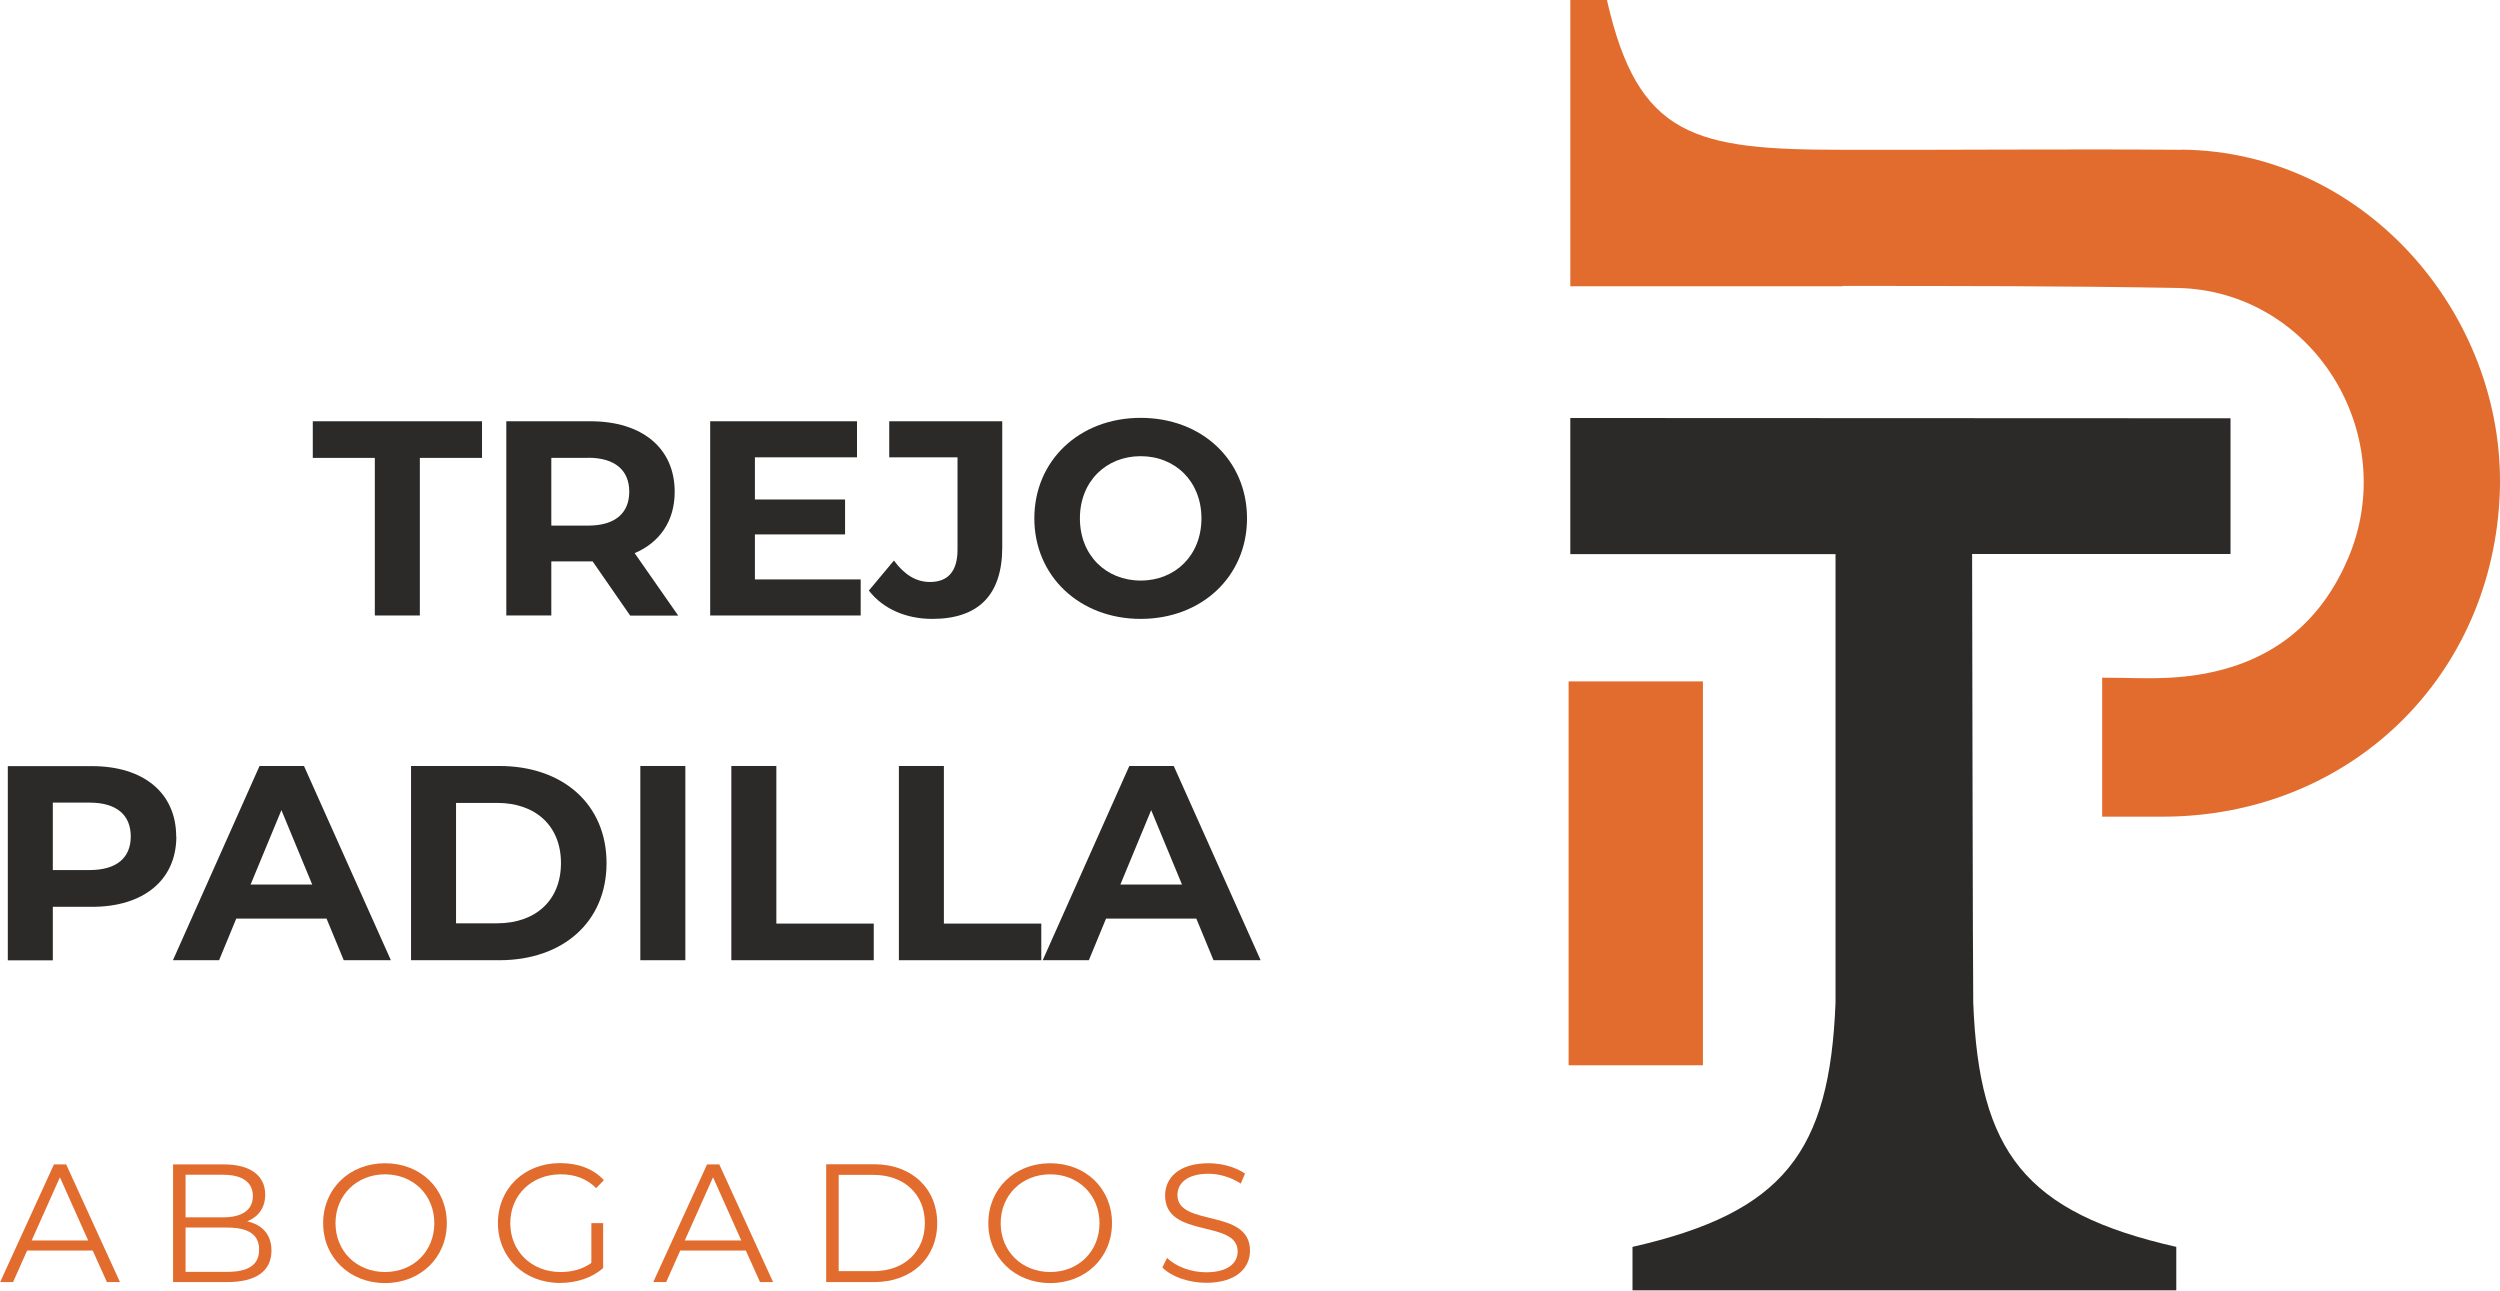
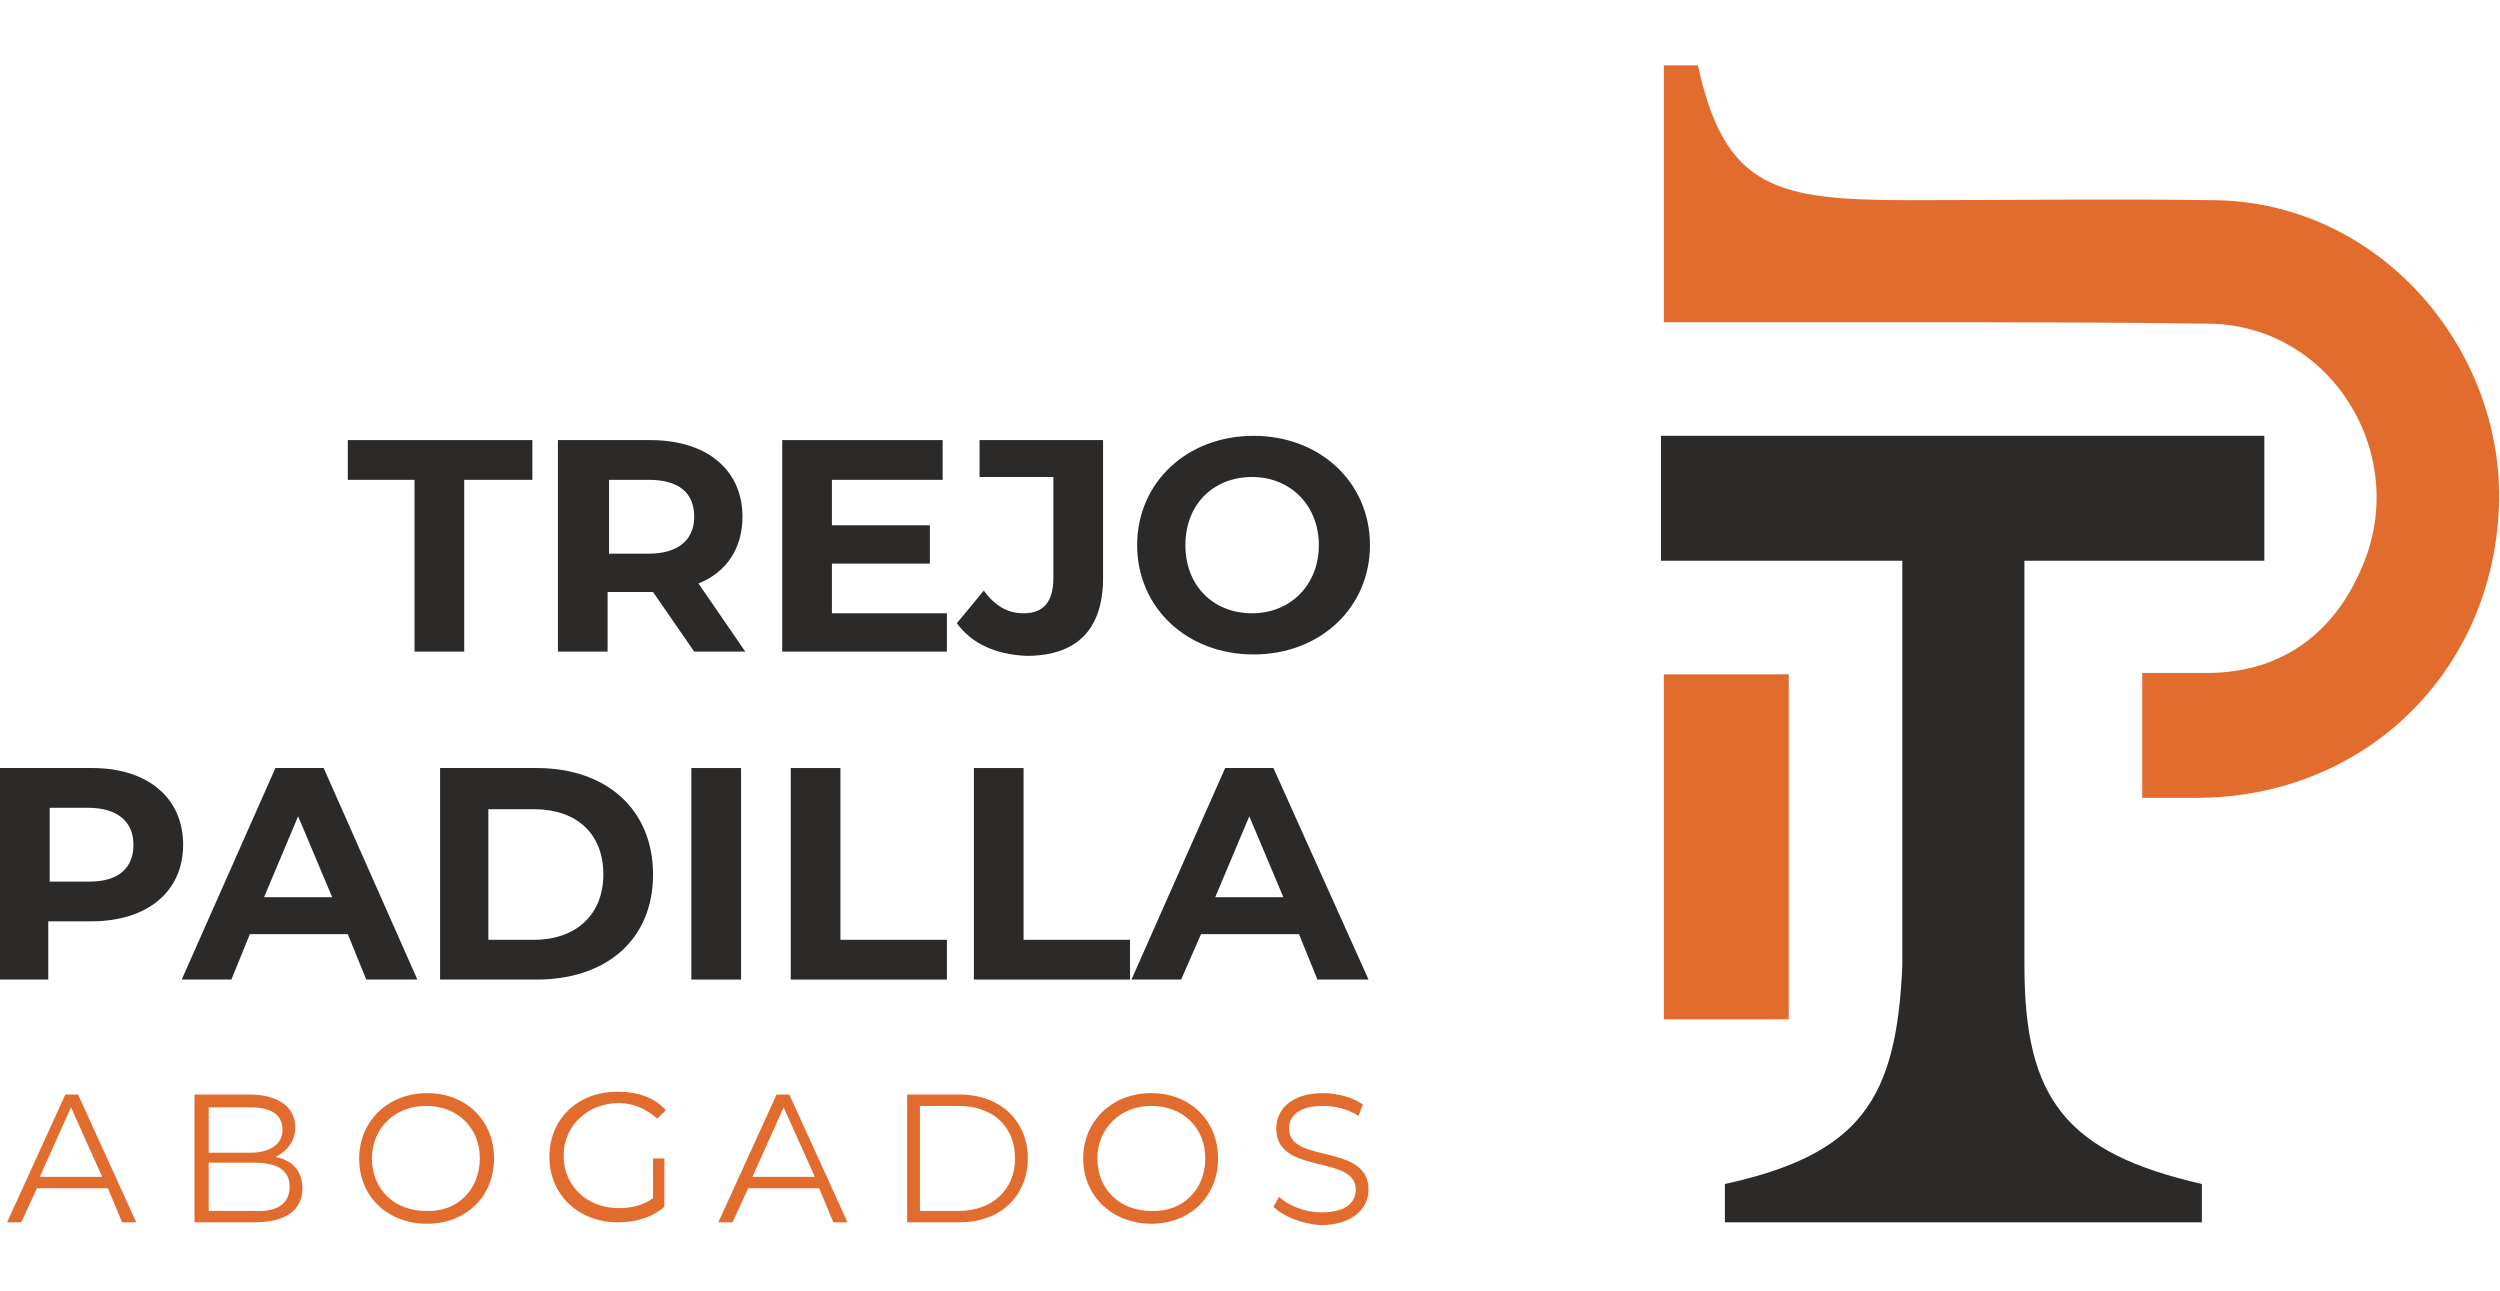
- <svg xmlns="http://www.w3.org/2000/svg" id="Capa_2" viewBox="0 0 176.08 90.86">
-   <defs>
-     <style>.cls-1{fill:#2c2a29;}.cls-1,.cls-2{stroke-width:0px;}.cls-2{fill:#e26c2e;}</style>
-   </defs>
-   <g id="Textos">
-     <path class="cls-1" d="m26.41,32.25h-4.38v-2.58h11.92v2.58h-4.38v11.1h-3.17v-11.1Z" />
-     <path class="cls-1" d="m44.38,43.35l-2.64-3.81h-2.91v3.81h-3.17v-13.68h5.92c3.66,0,5.94,1.9,5.94,4.97,0,2.05-1.04,3.56-2.82,4.32l3.07,4.4h-3.4Zm-2.97-11.1h-2.58v4.77h2.58c1.94,0,2.91-.9,2.91-2.39s-.98-2.39-2.91-2.39Z" />
-     <path class="cls-1" d="m60.62,40.81v2.54h-10.6v-13.68h10.34v2.54h-7.19v2.97h6.35v2.46h-6.35v3.17h7.45Z" />
-     <path class="cls-1" d="m61.2,41.59l1.76-2.11c.74,1,1.56,1.51,2.54,1.51,1.27,0,1.94-.76,1.94-2.27v-6.51h-4.81v-2.54h7.96v8.88c0,3.38-1.7,5.04-4.93,5.04-1.84,0-3.46-.7-4.46-1.99Z" />
-     <path class="cls-1" d="m72.85,36.51c0-4.07,3.17-7.08,7.49-7.08s7.49,2.99,7.49,7.08-3.19,7.08-7.49,7.08-7.49-3.01-7.49-7.08Zm11.77,0c0-2.6-1.84-4.38-4.28-4.38s-4.28,1.78-4.28,4.38,1.84,4.38,4.28,4.38,4.28-1.78,4.28-4.38Z" />
-     <path class="cls-1" d="m12.42,58.92c0,3.05-2.29,4.95-5.94,4.95h-2.76v3.77H.55v-13.68h5.92c3.66,0,5.94,1.9,5.94,4.97Zm-3.21,0c0-1.51-.98-2.39-2.91-2.39h-2.58v4.75h2.58c1.94,0,2.91-.88,2.91-2.37Z" />
-     <path class="cls-1" d="m22.99,64.7h-6.35l-1.21,2.93h-3.25l6.1-13.68h3.13l6.12,13.68h-3.32l-1.21-2.93Zm-1-2.4l-2.17-5.24-2.17,5.24h4.34Z" />
-     <path class="cls-1" d="m28.95,53.95h6.22c4.48,0,7.55,2.7,7.55,6.84s-3.07,6.84-7.55,6.84h-6.22v-13.68Zm6.06,11.08c2.72,0,4.5-1.62,4.5-4.24s-1.78-4.24-4.5-4.24h-2.89v8.48h2.89Z" />
-     <path class="cls-1" d="m45.1,53.95h3.17v13.68h-3.17v-13.68Z" />
-     <path class="cls-1" d="m51.51,53.95h3.17v11.1h6.86v2.58h-10.03v-13.68Z" />
-     <path class="cls-1" d="m63.31,53.95h3.17v11.1h6.86v2.58h-10.03v-13.68Z" />
-     <path class="cls-1" d="m84.25,64.7h-6.35l-1.21,2.93h-3.25l6.1-13.68h3.13l6.12,13.68h-3.32l-1.21-2.93Zm-1-2.4l-2.17-5.24-2.17,5.24h4.34Z" />
-     <path class="cls-2" d="m6.53,88.08H1.91l-.99,2.22h-.91l3.79-8.29h.86l3.79,8.29h-.92l-1-2.22Zm-.32-.71l-1.99-4.45-1.99,4.45h3.98Z" />
-     <path class="cls-2" d="m19.12,88.08c0,1.41-1.04,2.22-3.12,2.22h-3.81v-8.29h3.58c1.85,0,2.91.78,2.91,2.13,0,.95-.51,1.58-1.27,1.88,1.07.24,1.71.94,1.71,2.06Zm-6.05-5.35v3.01h2.64c1.33,0,2.1-.51,2.1-1.5s-.77-1.5-2.1-1.5h-2.64Zm5.18,5.28c0-1.08-.79-1.55-2.25-1.55h-2.93v3.12h2.93c1.46,0,2.25-.47,2.25-1.56Z" />
-     <path class="cls-2" d="m22.76,86.15c0-2.42,1.85-4.22,4.36-4.22s4.35,1.79,4.35,4.22-1.86,4.22-4.35,4.22-4.36-1.8-4.36-4.22Zm7.83,0c0-1.98-1.48-3.44-3.47-3.44s-3.49,1.46-3.49,3.44,1.49,3.44,3.49,3.44,3.47-1.46,3.47-3.44Z" />
-     <path class="cls-2" d="m41.64,86.15h.84v3.16c-.78.7-1.9,1.05-3.04,1.05-2.52,0-4.37-1.79-4.37-4.22s1.85-4.22,4.38-4.22c1.26,0,2.35.4,3.08,1.2l-.54.56c-.7-.69-1.53-.97-2.5-.97-2.05,0-3.55,1.46-3.55,3.44s1.5,3.44,3.54,3.44c.79,0,1.53-.18,2.17-.64v-2.8Z" />
-     <path class="cls-2" d="m52.53,88.08h-4.62l-.99,2.22h-.91l3.79-8.29h.86l3.79,8.29h-.92l-1-2.22Zm-.32-.71l-1.99-4.45-1.99,4.45h3.98Z" />
-     <path class="cls-2" d="m58.19,82h3.38c2.65,0,4.44,1.71,4.44,4.15s-1.79,4.15-4.44,4.15h-3.38v-8.29Zm3.33,7.53c2.2,0,3.62-1.4,3.62-3.39s-1.42-3.39-3.62-3.39h-2.45v6.78h2.45Z" />
-     <path class="cls-2" d="m69.61,86.15c0-2.42,1.85-4.22,4.36-4.22s4.35,1.79,4.35,4.22-1.86,4.22-4.35,4.22-4.36-1.8-4.36-4.22Zm7.83,0c0-1.98-1.48-3.44-3.47-3.44s-3.49,1.46-3.49,3.44,1.49,3.44,3.49,3.44,3.47-1.46,3.47-3.44Z" />
-     <path class="cls-2" d="m81.86,89.28l.34-.68c.59.58,1.65,1.01,2.74,1.01,1.55,0,2.23-.65,2.23-1.47,0-2.27-5.11-.88-5.11-3.94,0-1.22.95-2.27,3.06-2.27.94,0,1.91.27,2.57.73l-.3.7c-.71-.46-1.54-.69-2.27-.69-1.52,0-2.19.68-2.19,1.5,0,2.27,5.11.9,5.11,3.92,0,1.22-.97,2.26-3.09,2.26-1.24,0-2.46-.44-3.08-1.08Z" />
-     <path class="cls-2" d="m153.61,10.55c-7.93-.06-15.86.02-23.8,0h0c-10.44,0-14.44-.86-16.63-10.55h-2.58v20.16h4.99c1.01,0,2.02,0,3.04,0h11.16v-.02c7.84,0,15.69,0,23.53.14,9.54.16,15.81,10.25,12.06,19.05-2.27,5.33-6.51,7.97-12.19,8.38-1.68.12-3.38.02-5.13.02v9.79c1.54,0,2.91,0,4.27,0,12.87-.01,22.95-9.45,23.71-22.27.76-12.64-9.21-24.61-22.43-24.71Z" />
-     <path class="cls-2" d="m119.94,75.03v-1.82s0-.04,0-.07c0-.01,0-.03,0-.04v-25.11h-9.46v1.44h0s0,25.6,0,25.6h9.46Z" />
-     <path class="cls-1" d="m138.9,39.02h18.2v-9.56l-46.5-.02v9.59h18.68v31.59c-.41,10.51-3.64,14.78-14.3,17.2v3.06h38.3v-3.06c-10.66-2.42-13.9-6.68-14.3-17.2-.03-.8-.08-31.59-.08-31.59Z" />
+ <svg xmlns="http://www.w3.org/2000/svg" version="1.1" id="Capa_2_00000043419539859959032540000001400790367572965775_" x="0px" y="0px" viewBox="0 0 176.1 90.9" style="enable-background:new 0 0 176.1 90.9;" xml:space="preserve">
+   <style type="text/css">
+ 	.st0{fill:#2C2A29;}
+ 	.st1{fill:#E26C2E;}
+ </style>
+   <g>
+     <g>
+       <g>
+         <g>
+           <path class="st0" d="M29.3,33.8h-4.8V31h13v2.8h-4.8v12.1h-3.5V33.8z" />
+           <path class="st0" d="M48.9,45.9l-2.9-4.2h-0.2h-3v4.2h-3.5V31h6.5c4,0,6.5,2.1,6.5,5.4c0,2.2-1.1,3.9-3.1,4.7l3.3,4.8H48.9z       M45.7,33.8h-2.8V39h2.8c2.1,0,3.2-1,3.2-2.6C48.9,34.7,47.8,33.8,45.7,33.8z" />
+           <path class="st0" d="M66.7,43.1v2.8H55.1V31h11.3v2.8h-7.8V37h6.9v2.7h-6.9v3.5H66.7z" />
+           <path class="st0" d="M67.4,43.9l1.9-2.3c0.8,1.1,1.7,1.6,2.8,1.6c1.4,0,2.1-0.8,2.1-2.5v-7.1h-5.2V31h8.7v9.7      c0,3.7-1.9,5.5-5.4,5.5C70.2,46.1,68.5,45.4,67.4,43.9z" />
+           <path class="st0" d="M80.1,38.4c0-4.4,3.5-7.7,8.2-7.7c4.7,0,8.2,3.3,8.2,7.7s-3.5,7.7-8.2,7.7C83.6,46.1,80.1,42.8,80.1,38.4z       M92.9,38.4c0-2.8-2-4.8-4.7-4.8c-2.7,0-4.7,1.9-4.7,4.8s2,4.8,4.7,4.8C90.9,43.2,92.9,41.2,92.9,38.4z" />
+         </g>
+         <g>
+           <path class="st0" d="M12.9,59.5c0,3.3-2.5,5.4-6.5,5.4h-3V69H0V54.1h6.5C10.4,54.1,12.9,56.2,12.9,59.5z M9.4,59.5      c0-1.6-1.1-2.6-3.2-2.6H3.5v5.2h2.8C8.4,62.1,9.4,61.1,9.4,59.5z" />
+           <path class="st0" d="M24.5,65.8h-6.9L16.3,69h-3.5l6.6-14.9h3.4L29.4,69h-3.6L24.5,65.8z M23.4,63.2l-2.4-5.7l-2.4,5.7H23.4z" />
+           <path class="st0" d="M31,54.1h6.8c4.9,0,8.2,2.9,8.2,7.5S42.7,69,37.8,69H31V54.1z M37.6,66.2c3,0,4.9-1.8,4.9-4.6      c0-2.9-1.9-4.6-4.9-4.6h-3.2v9.2H37.6z" />
+           <path class="st0" d="M48.7,54.1h3.5V69h-3.5V54.1z" />
+           <path class="st0" d="M55.7,54.1h3.5v12.1h7.5V69H55.7V54.1z" />
+           <path class="st0" d="M68.6,54.1h3.5v12.1h7.5V69H68.6V54.1z" />
+           <path class="st0" d="M91.5,65.8h-6.9L83.2,69h-3.5l6.6-14.9h3.4L96.4,69h-3.6L91.5,65.8z M90.4,63.2L88,57.5l-2.4,5.7H90.4z" />
+         </g>
+       </g>
+       <g>
+         <path class="st1" d="M7.6,83.7h-5l-1.1,2.4h-1l4.1-9h0.9l4.1,9h-1L7.6,83.7z M7.2,82.9l-2.2-4.9l-2.2,4.9H7.2z" />
+         <path class="st1" d="M21.3,83.7c0,1.5-1.1,2.4-3.4,2.4h-4.2v-9h3.9c2,0,3.2,0.9,3.2,2.3c0,1-0.6,1.7-1.4,2.1     C20.6,81.7,21.3,82.5,21.3,83.7z M14.7,77.9v3.3h2.9c1.4,0,2.3-0.6,2.3-1.6c0-1.1-0.8-1.6-2.3-1.6H14.7z M20.4,83.6     c0-1.2-0.9-1.7-2.5-1.7h-3.2v3.4h3.2C19.5,85.4,20.4,84.8,20.4,83.6z" />
+         <path class="st1" d="M25.3,81.6c0-2.6,2-4.6,4.8-4.6c2.7,0,4.7,1.9,4.7,4.6s-2,4.6-4.7,4.6C27.3,86.2,25.3,84.3,25.3,81.6z      M33.8,81.6c0-2.2-1.6-3.7-3.8-3.7c-2.2,0-3.8,1.6-3.8,3.7c0,2.2,1.6,3.7,3.8,3.7C32.2,85.4,33.8,83.8,33.8,81.6z" />
+         <path class="st1" d="M45.9,81.6h0.9v3.4c-0.9,0.8-2.1,1.1-3.3,1.1c-2.7,0-4.8-1.9-4.8-4.6s2-4.6,4.8-4.6c1.4,0,2.6,0.4,3.4,1.3     l-0.6,0.6c-0.8-0.7-1.7-1.1-2.7-1.1c-2.2,0-3.9,1.6-3.9,3.7c0,2.1,1.6,3.7,3.9,3.7c0.9,0,1.7-0.2,2.4-0.7V81.6z" />
+         <path class="st1" d="M57.7,83.7h-5l-1.1,2.4h-1l4.1-9h0.9l4.1,9h-1L57.7,83.7z M57.4,82.9l-2.2-4.9L53,82.9H57.4z" />
+         <path class="st1" d="M63.9,77.1h3.7c2.9,0,4.8,1.9,4.8,4.5s-1.9,4.5-4.8,4.5h-3.7V77.1z M67.5,85.3c2.4,0,4-1.5,4-3.7     c0-2.2-1.5-3.7-4-3.7h-2.7v7.4H67.5z" />
+         <path class="st1" d="M76.3,81.6c0-2.6,2-4.6,4.8-4.6c2.7,0,4.7,1.9,4.7,4.6s-2,4.6-4.7,4.6C78.4,86.2,76.3,84.3,76.3,81.6z      M84.9,81.6c0-2.2-1.6-3.7-3.8-3.7c-2.2,0-3.8,1.6-3.8,3.7c0,2.2,1.6,3.7,3.8,3.7C83.3,85.4,84.9,83.8,84.9,81.6z" />
+         <path class="st1" d="M89.7,85l0.4-0.7c0.6,0.6,1.8,1.1,3,1.1c1.7,0,2.4-0.7,2.4-1.6c0-2.5-5.6-1-5.6-4.3c0-1.3,1-2.5,3.3-2.5     c1,0,2.1,0.3,2.8,0.8l-0.3,0.8c-0.8-0.5-1.7-0.7-2.5-0.7c-1.7,0-2.4,0.7-2.4,1.6c0,2.5,5.6,1,5.6,4.3c0,1.3-1.1,2.5-3.4,2.5     C91.7,86.2,90.4,85.7,89.7,85z" />
+       </g>
+     </g>
+     <g>
+       <path class="st1" d="M155.9,14.1c-7.1-0.1-14.2,0-21.4,0v0c-9.4,0-13-0.8-14.9-9.5c-0.9,0-2.4,0-2.4,0v18.1h4.6c0.9,0,1.8,0,2.7,0    h10l0,0c7,0,14.1,0,21.1,0.1c8.6,0.1,14.2,9.2,10.8,17.1c-2,4.8-5.8,7.5-10.9,7.5c-1.5,0-3,0-4.6,0c0,3,0,5.8,0,8.8    c1.4,0,2.6,0,3.8,0c11.6,0,20.6-8.5,21.3-20C176.7,24.9,167.8,14.2,155.9,14.1z" />
+       <rect x="117.2" y="47.5" class="st1" width="8.8" height="24.3" />
+       <path class="st0" d="M134,39.5c0,0,0,14.4,0,28.5c-0.4,9.4-2.9,13.3-12.5,15.4c0,1.1,0,2.7,0,2.7h12.6h8.5h12.5c0,0,0-1.7,0-2.7    c-9.6-2.2-12.5-6-12.5-15.4c0-0.8,0-28.5,0-28.5h16.9v-8.8l-42.5,0v8.8H134z" />
+     </g>
  </g>
</svg>
